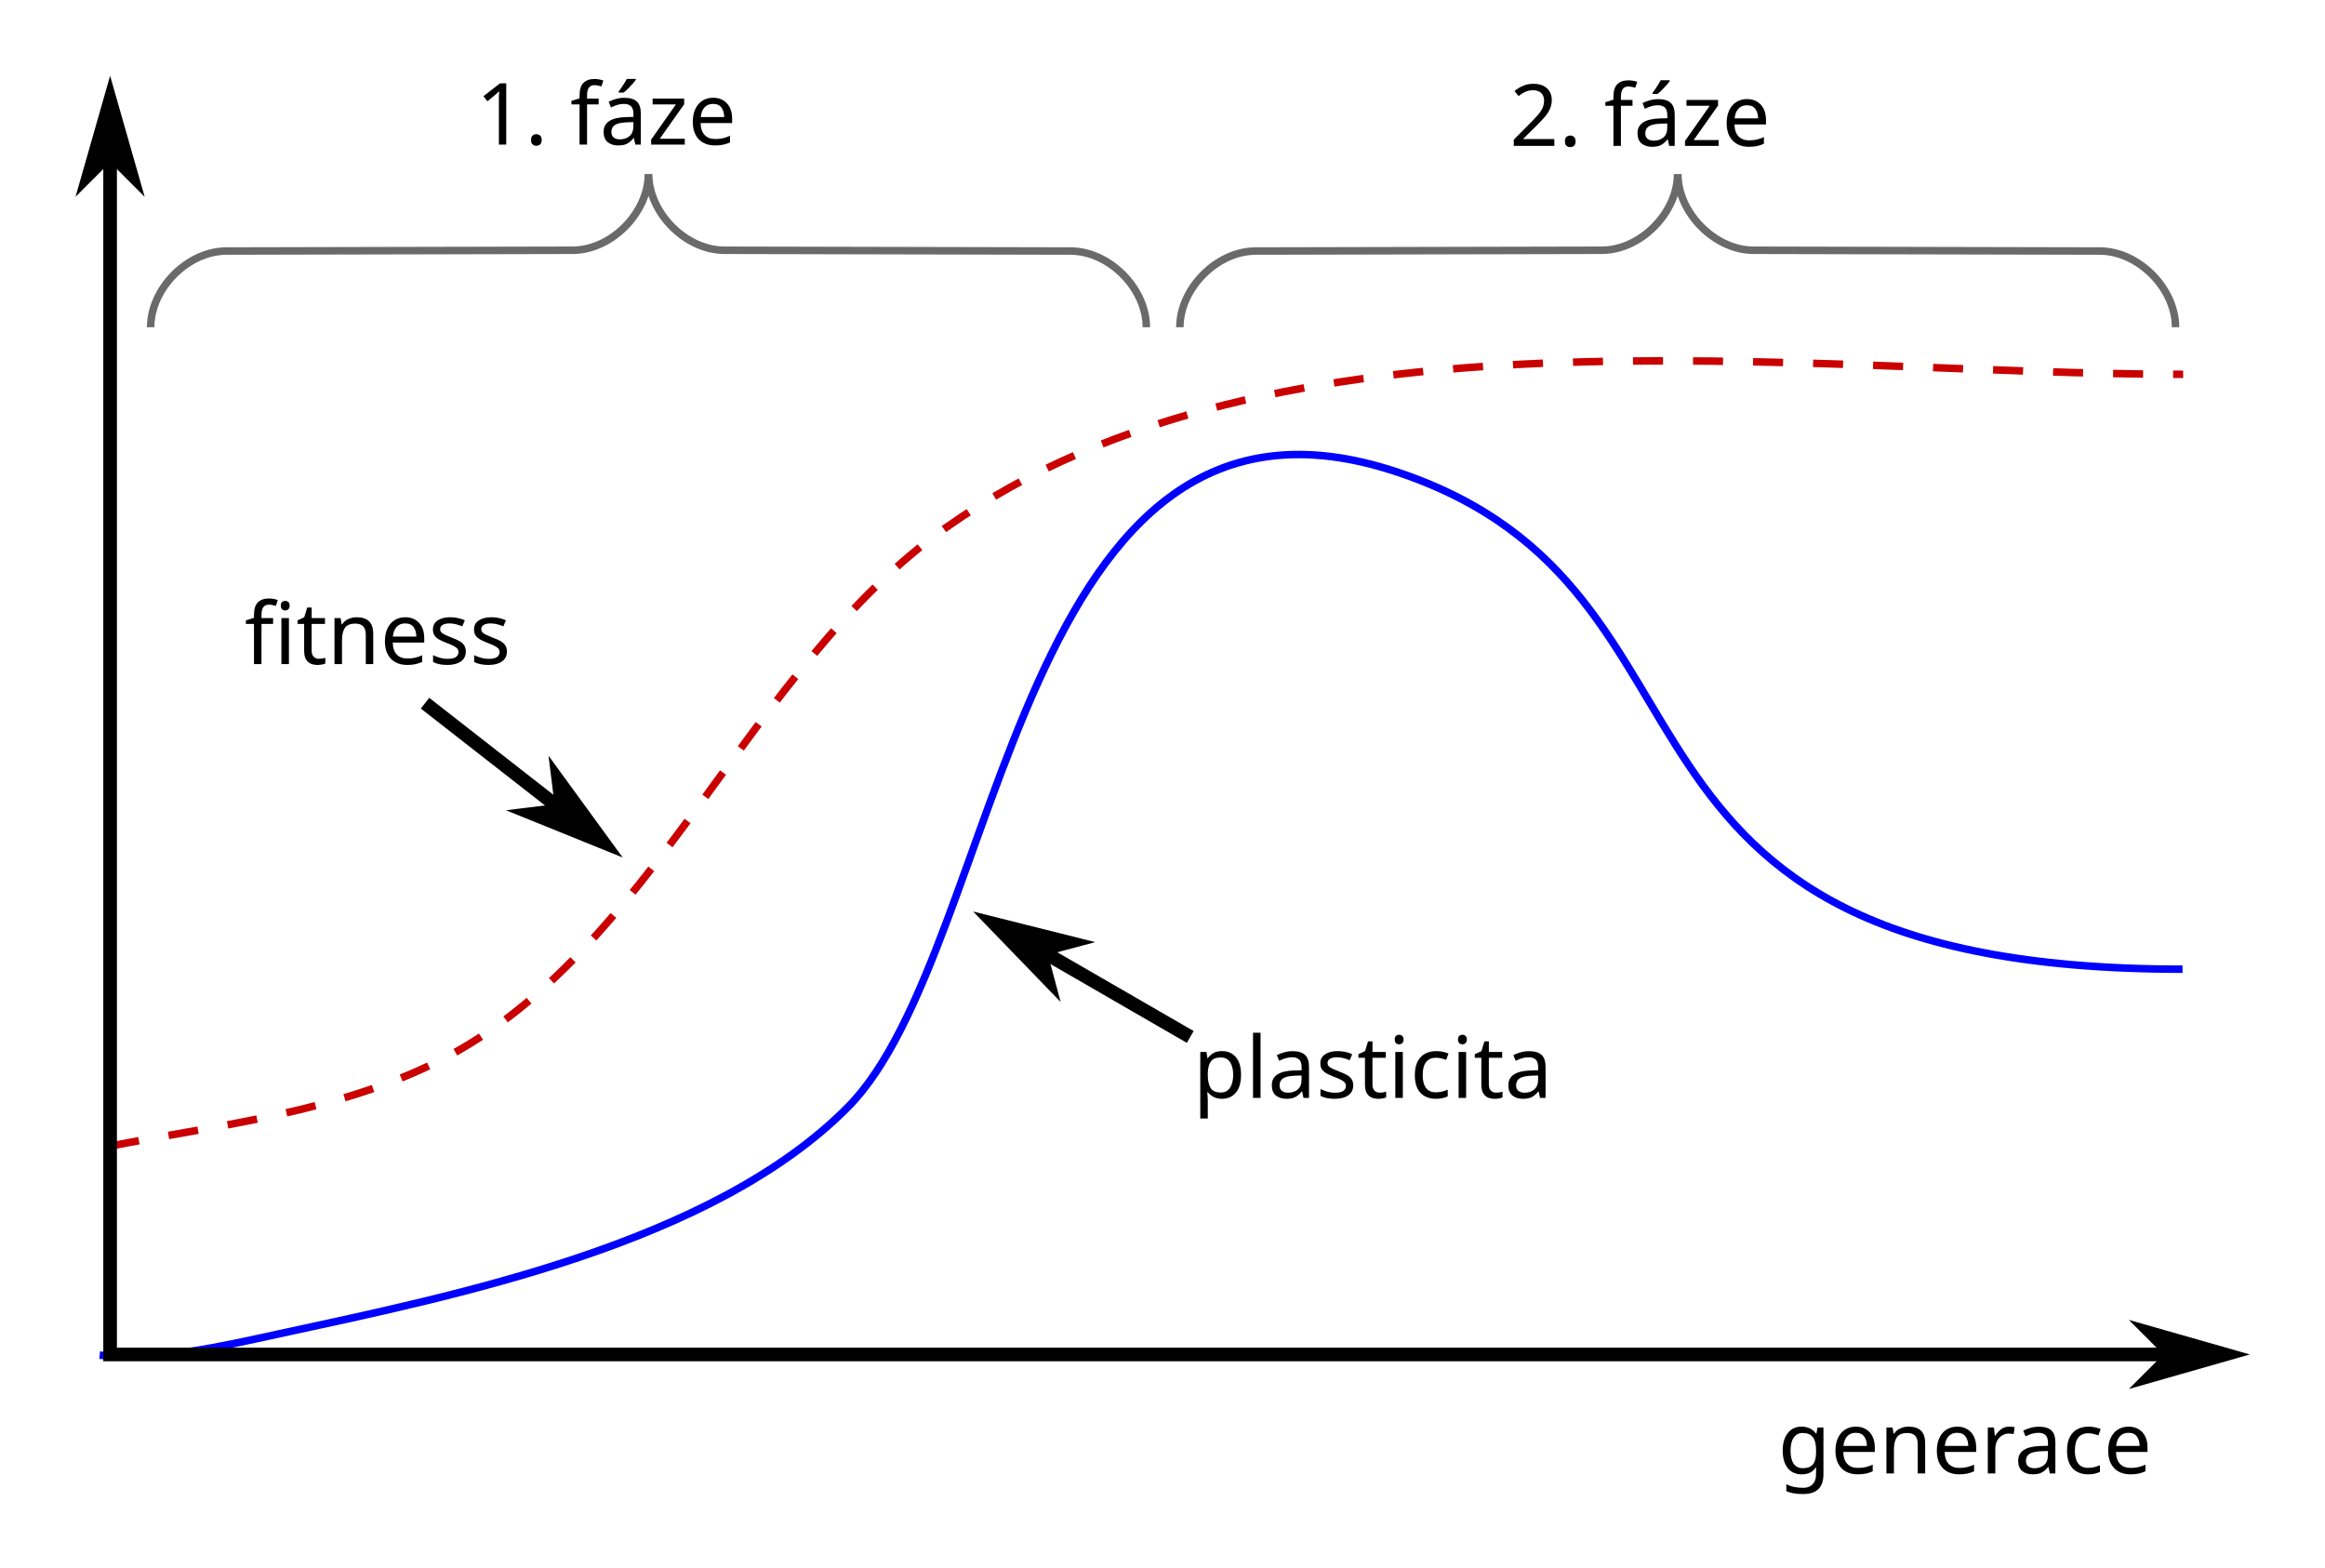
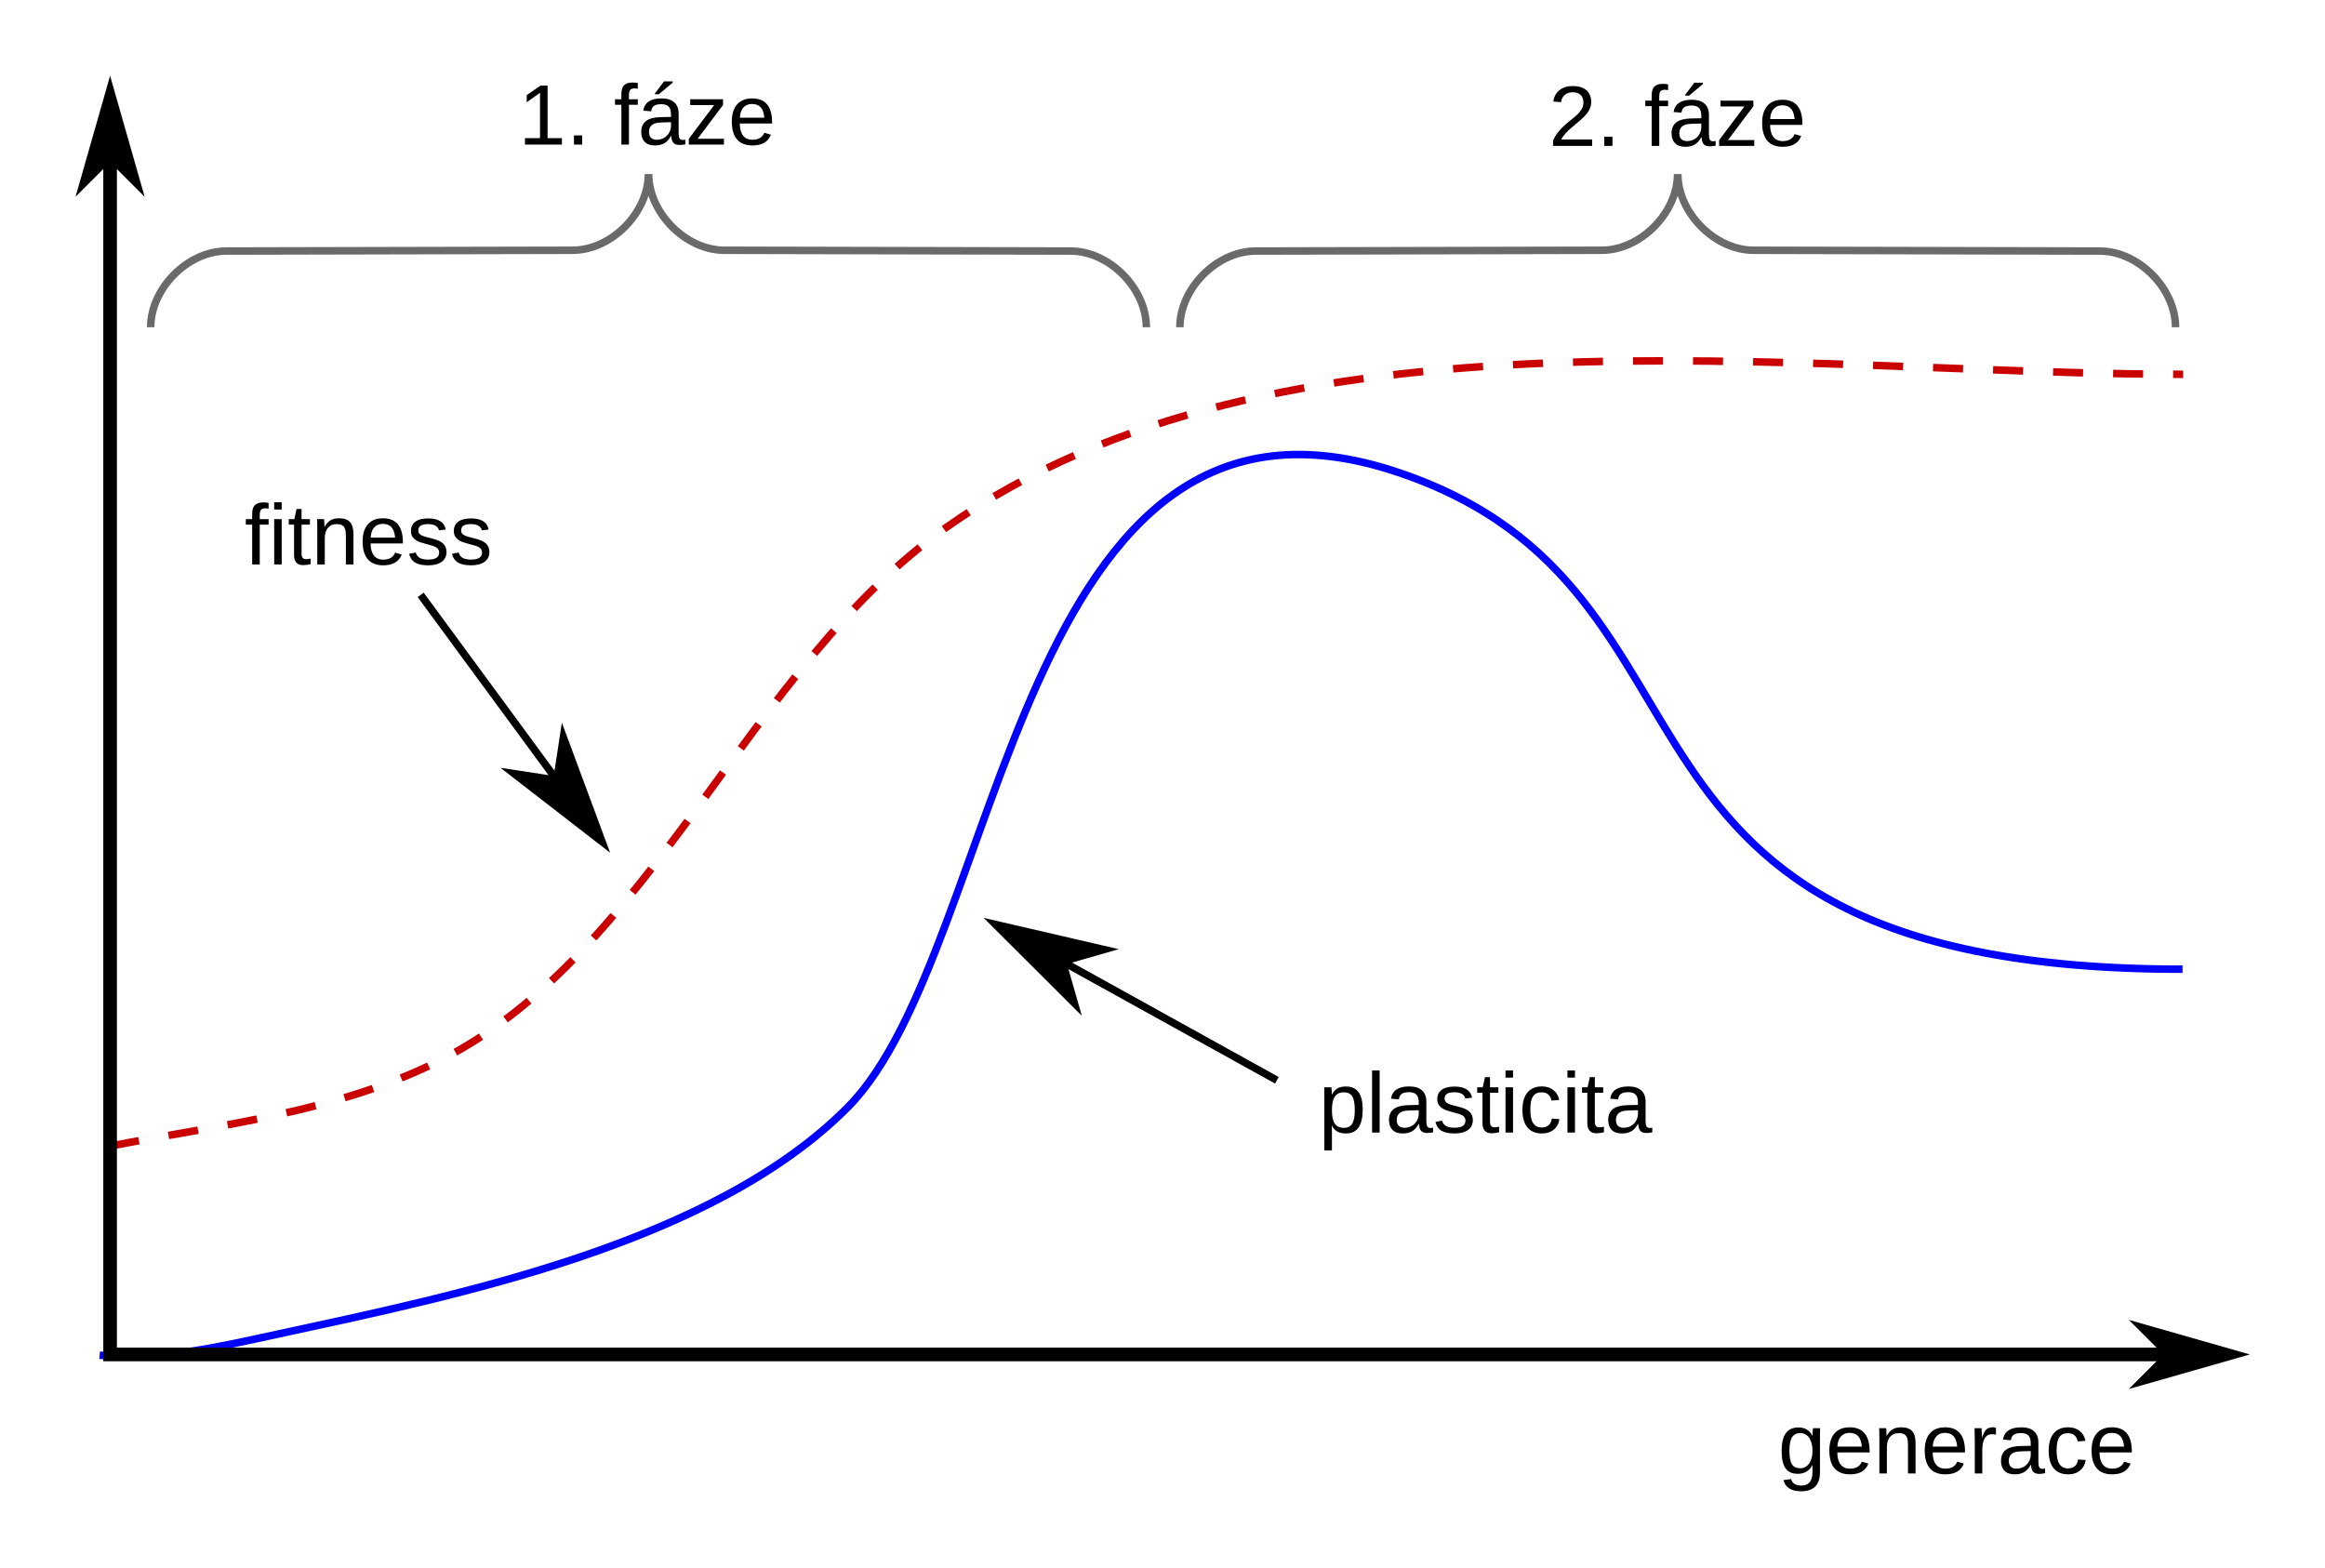
<svg xmlns="http://www.w3.org/2000/svg" width="153.012mm" height="103.145mm" viewBox="0 0 542.168 365.475" id="svg5992" version="1.1">
  <defs id="defs5994">
+     <marker style="overflow:visible;" id="marker4523" refX="0.0" refY="0.0" orient="auto">
+       <path transform="scale(0.8) rotate(180) translate(12.5,0)" style="fill-rule:evenodd;stroke:#000000;stroke-width:1pt;stroke-opacity:1;fill:#000000;fill-opacity:1" d="M 0.0,0.0 L 5.0,-5.0 L -12.5,0.0 L 5.0,5.0 L 0.0,0.0 z " id="path4525" />
+     </marker>
+     <marker orient="auto" refY="0.0" refX="0.0" id="Arrow1Lend" style="overflow:visible;">
+       <path id="path4226" d="M 0.0,0.0 L 5.0,-5.0 L -12.5,0.0 L 5.0,5.0 L 0.0,0.0 z " style="fill-rule:evenodd;stroke:#000000;stroke-width:1pt;stroke-opacity:1;fill:#000000;fill-opacity:1" transform="scale(0.8) rotate(180) translate(12.5,0)" />
+     </marker>
    <marker orient="auto" refY="0" refX="0" id="Arrow1Mstart" style="overflow:visible">
      <path id="path4159" d="M 0,0 5,-5 -12.5,0 5,5 0,0 Z" style="fill:#000000;fill-opacity:1;fill-rule:evenodd;stroke:#000000;stroke-width:1pt;stroke-opacity:1" transform="matrix(0.4,0,0,0.4,4,0)" />
    </marker>
    <marker orient="auto" refY="0" refX="0" id="Arrow1Mend" style="overflow:visible">
      <path id="path4162" d="M 0,0 5,-5 -12.5,0 5,5 0,0 Z" style="fill:#000000;fill-opacity:1;fill-rule:evenodd;stroke:#000000;stroke-width:1pt;stroke-opacity:1" transform="matrix(-0.4,0,0,-0.4,-4,0)" />
    </marker>
    <marker style="overflow:visible" id="marker5222-7" refX="0" refY="0" orient="auto">
      <path transform="matrix(-0.4,0,0,-0.4,-4,0)" style="fill:#000000;fill-opacity:1;fill-rule:evenodd;stroke:#000000;stroke-width:1pt;stroke-opacity:1" d="M 0,0 5,-5 -12.5,0 5,5 0,0 Z" id="path5224-9" />
    </marker>
    <marker style="overflow:visible" id="marker5222-7-9" refX="0" refY="0" orient="auto">
      <path transform="matrix(-0.4,0,0,-0.4,-4,0)" style="fill:#000000;fill-opacity:1;fill-rule:evenodd;stroke:#000000;stroke-width:1pt;stroke-opacity:1" d="M 0,0 5,-5 -12.5,0 5,5 0,0 Z" id="path5224-9-9" />
    </marker>
  </defs>
  <g id="layer1" transform="translate(-105.0543,-327.2203)">
    <path style="fill:none;fill-rule:evenodd;stroke:#0000ff;stroke-width:1.75;stroke-linecap:butt;stroke-linejoin:miter;stroke-miterlimit:4;stroke-dasharray:none;stroke-opacity:1" d="m 128.285,643.238 c 14.264,1.254 27.703,-1.917 41.396,-4.884 41.886,-9.078 101.606,-21.121 133.158,-53.031 36.458,-36.873 38.946,-178.061 128.328,-147.928 82.693,27.877 37.063,115.831 182.833,115.831" id="path7017" />
    <path style="fill:none;fill-rule:evenodd;stroke:#ca0000;stroke-width:1.75;stroke-linecap:butt;stroke-linejoin:miter;stroke-miterlimit:4;stroke-dasharray:7, 7;stroke-dashoffset:0;stroke-opacity:1" d="m 130.571,594.505 c 26.399,-5.1 53.219,-7.956 77.06,-20 49.761,-25.138 71.563,-91.398 118.065,-124.286 77.123,-54.544 198.802,-35.714 288.446,-35.714" id="path7019" />
-     <text xml:space="preserve" style="font-style:normal;font-weight:normal;font-size:40px;line-height:125%;font-family:sans-serif;text-align:start;letter-spacing:0px;word-spacing:0px;text-anchor:start;fill:#000000;fill-opacity:1;stroke:none;stroke-width:1px;stroke-linecap:butt;stroke-linejoin:miter;stroke-opacity:1" x="162.093" y="482.076" id="text7021">
-       <tspan id="tspan7023" x="162.093" y="482.076" style="font-size:20px">fitness</tspan>
+     <text xml:space="preserve" style="font-style:normal;font-variant:normal;font-weight:normal;font-stretch:normal;font-size:40px;line-height:125%;font-family:'Liberation Sans';-inkscape-font-specification:'Liberation Sans';text-align:start;letter-spacing:0px;word-spacing:0px;text-anchor:start;fill:#000000;fill-opacity:1;stroke:none;stroke-width:1px;stroke-linecap:butt;stroke-linejoin:miter;stroke-opacity:1" x="162.093" y="458.843" id="text7021">
+       <tspan id="tspan7023" x="162.093" y="458.843" style="font-style:normal;font-variant:normal;font-weight:normal;font-stretch:normal;font-size:20px;font-family:'Liberation Sans';-inkscape-font-specification:'Liberation Sans'">fitness</tspan>
    </text>
-     <text xml:space="preserve" style="font-style:normal;font-weight:normal;font-size:40px;line-height:125%;font-family:sans-serif;text-align:start;letter-spacing:0px;word-spacing:0px;text-anchor:start;fill:#000000;fill-opacity:1;stroke:none;stroke-width:1px;stroke-linecap:butt;stroke-linejoin:miter;stroke-opacity:1" x="383.245" y="583.247" id="text7021-0">
-       <tspan id="tspan7023-4" x="383.245" y="583.247" style="font-size:20px">plasticita</tspan>
+     <text xml:space="preserve" style="font-style:normal;font-variant:normal;font-weight:normal;font-stretch:normal;font-size:40px;line-height:125%;font-family:'Liberation Sans';-inkscape-font-specification:'Liberation Sans';text-align:start;letter-spacing:0px;word-spacing:0px;text-anchor:start;fill:#000000;fill-opacity:1;stroke:none;stroke-width:1px;stroke-linecap:butt;stroke-linejoin:miter;stroke-opacity:1" x="412.54" y="591.328" id="text7021-0">
+       <tspan id="tspan7023-4" x="412.54" y="591.328" style="font-style:normal;font-variant:normal;font-weight:normal;font-stretch:normal;font-size:20px;font-family:'Liberation Sans';-inkscape-font-specification:'Liberation Sans'">plasticita</tspan>
    </text>
-     <text xml:space="preserve" style="font-style:normal;font-weight:normal;font-size:40px;line-height:125%;font-family:sans-serif;text-align:start;letter-spacing:0px;word-spacing:0px;text-anchor:start;fill:#000000;fill-opacity:1;stroke:none;stroke-width:1px;stroke-linecap:butt;stroke-linejoin:miter;stroke-opacity:1" x="519.671" y="670.818" id="text7021-2">
-       <tspan id="tspan7023-8" x="519.671" y="670.818" style="font-size:20px">generace</tspan>
+     <text xml:space="preserve" style="font-style:normal;font-weight:normal;font-size:40px;line-height:125%;font-family:'Liberation Sans';text-align:start;letter-spacing:0px;word-spacing:0px;text-anchor:start;fill:#000000;fill-opacity:1;stroke:none;stroke-width:1px;stroke-linecap:butt;stroke-linejoin:miter;stroke-opacity:1;-inkscape-font-specification:'Liberation Sans';font-stretch:normal;font-variant:normal;" x="519.671" y="670.818" id="text7021-2">
+       <tspan id="tspan7023-8" x="519.671" y="670.818" style="font-size:20px;-inkscape-font-specification:'Liberation Sans';font-family:'Liberation Sans';font-weight:normal;font-style:normal;font-stretch:normal;font-variant:normal;">generace</tspan>
    </text>
    <path style="color:#000000;clip-rule:nonzero;display:inline;overflow:visible;visibility:visible;opacity:1;isolation:auto;mix-blend-mode:normal;color-interpolation:sRGB;color-interpolation-filters:linearRGB;solid-color:#000000;solid-opacity:1;fill:none;fill-opacity:1;fill-rule:evenodd;stroke:#000000;stroke-width:3.176;stroke-linecap:butt;stroke-linejoin:miter;stroke-miterlimit:4;stroke-dasharray:none;stroke-dashoffset:0;stroke-opacity:1;marker-start:url(#Arrow1Mstart);marker-end:url(#Arrow1Mend);color-rendering:auto;image-rendering:auto;shape-rendering:auto;text-rendering:auto;enable-background:accumulate" d="m 130.728,351.153 0,291.909 492.712,0" id="path4147" />
-     <text xml:space="preserve" style="font-style:normal;font-weight:normal;font-size:40px;line-height:125%;font-family:sans-serif;text-align:start;letter-spacing:0px;word-spacing:0px;text-anchor:start;fill:#000000;fill-opacity:1;stroke:none;stroke-width:1px;stroke-linecap:butt;stroke-linejoin:miter;stroke-opacity:1" x="457.1" y="361.247" id="text7021-5">
-       <tspan id="tspan7023-6" x="457.1" y="361.247" style="font-size:20px">2. fáze</tspan>
+     <text xml:space="preserve" style="font-style:normal;font-variant:normal;font-weight:normal;font-stretch:normal;font-size:40px;line-height:125%;font-family:'Liberation Sans';-inkscape-font-specification:'Liberation Sans';text-align:start;letter-spacing:0px;word-spacing:0px;text-anchor:start;fill:#000000;fill-opacity:1;stroke:none;stroke-width:1px;stroke-linecap:butt;stroke-linejoin:miter;stroke-opacity:1" x="466.208" y="361.247" id="text7021-5">
+       <tspan id="tspan7023-6" x="466.208" y="361.247" style="font-style:normal;font-variant:normal;font-weight:normal;font-stretch:normal;font-size:20px;font-family:'Liberation Sans';-inkscape-font-specification:'Liberation Sans'">2. fáze</tspan>
    </text>
-     <text xml:space="preserve" style="font-style:normal;font-weight:normal;font-size:40px;line-height:125%;font-family:sans-serif;text-align:start;letter-spacing:0px;word-spacing:0px;text-anchor:start;fill:#000000;fill-opacity:1;stroke:none;stroke-width:1px;stroke-linecap:butt;stroke-linejoin:miter;stroke-opacity:1" x="216.011" y="360.933" id="text7021-5-3">
-       <tspan id="tspan7023-6-1" x="216.011" y="360.933" style="font-size:20px">1. fáze</tspan>
+     <text xml:space="preserve" style="font-style:normal;font-variant:normal;font-weight:normal;font-stretch:normal;font-size:40px;line-height:125%;font-family:'Liberation Sans';-inkscape-font-specification:'Liberation Sans';text-align:start;letter-spacing:0px;word-spacing:0px;text-anchor:start;fill:#000000;fill-opacity:1;stroke:none;stroke-width:1px;stroke-linecap:butt;stroke-linejoin:miter;stroke-opacity:1" x="225.949" y="360.933" id="text7021-5-3">
+       <tspan id="tspan7023-6-1" x="225.949" y="360.933" style="font-style:normal;font-variant:normal;font-weight:normal;font-stretch:normal;font-size:20px;font-family:'Liberation Sans';-inkscape-font-specification:'Liberation Sans'">1. fáze</tspan>
    </text>
    <path id="path7265-7-9" style="color:#000000;clip-rule:nonzero;display:inline;overflow:visible;visibility:visible;opacity:1;isolation:auto;mix-blend-mode:normal;color-interpolation:sRGB;color-interpolation-filters:linearRGB;solid-color:#000000;solid-opacity:1;fill:none;fill-opacity:1;fill-rule:evenodd;stroke:#6a6a6a;stroke-width:1.75;stroke-linecap:butt;stroke-linejoin:miter;stroke-miterlimit:4;stroke-dasharray:none;stroke-dashoffset:0;stroke-opacity:1;color-rendering:auto;image-rendering:auto;shape-rendering:auto;text-rendering:auto;enable-background:accumulate" d="m 496.317,367.81 c 0,9.018 8.616,17.768 17.679,17.768 l 80.696,0.181 c 9.062,0 17.679,8.75 17.679,17.768 M 496.244,367.81 c 0,9.018 -8.616,17.768 -17.679,17.768 l -80.696,0.181 c -9.062,0 -17.679,8.75 -17.679,17.768" />
    <path id="path7265-7-9-0" style="color:#000000;clip-rule:nonzero;display:inline;overflow:visible;visibility:visible;opacity:1;isolation:auto;mix-blend-mode:normal;color-interpolation:sRGB;color-interpolation-filters:linearRGB;solid-color:#000000;solid-opacity:1;fill:none;fill-opacity:1;fill-rule:evenodd;stroke:#6a6a6a;stroke-width:1.75;stroke-linecap:butt;stroke-linejoin:miter;stroke-miterlimit:4;stroke-dasharray:none;stroke-dashoffset:0;stroke-opacity:1;color-rendering:auto;image-rendering:auto;shape-rendering:auto;text-rendering:auto;enable-background:accumulate" d="m 256.317,367.81 c 0,9.018 8.616,17.768 17.679,17.768 l 80.696,0.181 c 9.062,0 17.679,8.75 17.679,17.768 M 256.244,367.81 c 0,9.018 -8.616,17.768 -17.679,17.768 l -80.696,0.181 c -9.062,0 -17.679,8.75 -17.679,17.768" />
-     <path style="color:#000000;clip-rule:nonzero;display:inline;overflow:visible;visibility:visible;opacity:1;isolation:auto;mix-blend-mode:normal;color-interpolation:sRGB;color-interpolation-filters:linearRGB;solid-color:#000000;solid-opacity:1;fill:none;fill-opacity:1;fill-rule:evenodd;stroke:#000000;stroke-width:3.176;stroke-linecap:butt;stroke-linejoin:miter;stroke-miterlimit:4;stroke-dasharray:none;stroke-dashoffset:0;stroke-opacity:1;marker-end:url(#marker5222-7);color-rendering:auto;image-rendering:auto;shape-rendering:auto;text-rendering:auto;enable-background:accumulate" d="M 382.607,569.024 337.402,542.904" id="path5214-1" />
-     <path style="color:#000000;clip-rule:nonzero;display:inline;overflow:visible;visibility:visible;opacity:1;isolation:auto;mix-blend-mode:normal;color-interpolation:sRGB;color-interpolation-filters:linearRGB;solid-color:#000000;solid-opacity:1;fill:none;fill-opacity:1;fill-rule:evenodd;stroke:#000000;stroke-width:3.176;stroke-linecap:butt;stroke-linejoin:miter;stroke-miterlimit:4;stroke-dasharray:none;stroke-dashoffset:0;stroke-opacity:1;marker-end:url(#marker5222-7-9);color-rendering:auto;image-rendering:auto;shape-rendering:auto;text-rendering:auto;enable-background:accumulate" d="m 204.166,491.197 41.154,32.126" id="path5214-1-7" />
+     <path style="color:#000000;clip-rule:nonzero;display:inline;overflow:visible;visibility:visible;opacity:1;isolation:auto;mix-blend-mode:normal;color-interpolation:sRGB;color-interpolation-filters:linearRGB;solid-color:#000000;solid-opacity:1;fill:none;fill-opacity:1;fill-rule:evenodd;stroke:#000000;stroke-width:1.75;stroke-linecap:butt;stroke-linejoin:miter;stroke-miterlimit:4;stroke-dasharray:none;stroke-dashoffset:0;stroke-opacity:1;marker-end:url(#marker4523);color-rendering:auto;image-rendering:auto;shape-rendering:auto;text-rendering:auto;enable-background:accumulate" d="m 402.81,579.126 -65.408,-36.222" id="path5214-1" />
+     <path style="color:#000000;clip-rule:nonzero;display:inline;overflow:visible;visibility:visible;opacity:1;isolation:auto;mix-blend-mode:normal;color-interpolation:sRGB;color-interpolation-filters:linearRGB;solid-color:#000000;solid-opacity:1;fill:none;fill-opacity:1;fill-rule:evenodd;stroke:#000000;stroke-width:1.75;stroke-linecap:butt;stroke-linejoin:miter;stroke-miterlimit:4;stroke-dasharray:none;stroke-dashoffset:0;stroke-opacity:1;marker-end:url(#Arrow1Lend);color-rendering:auto;image-rendering:auto;shape-rendering:auto;text-rendering:auto;enable-background:accumulate" d="m 203.156,465.943 42.165,57.38" id="path5214-1-7" />
  </g>
</svg>
